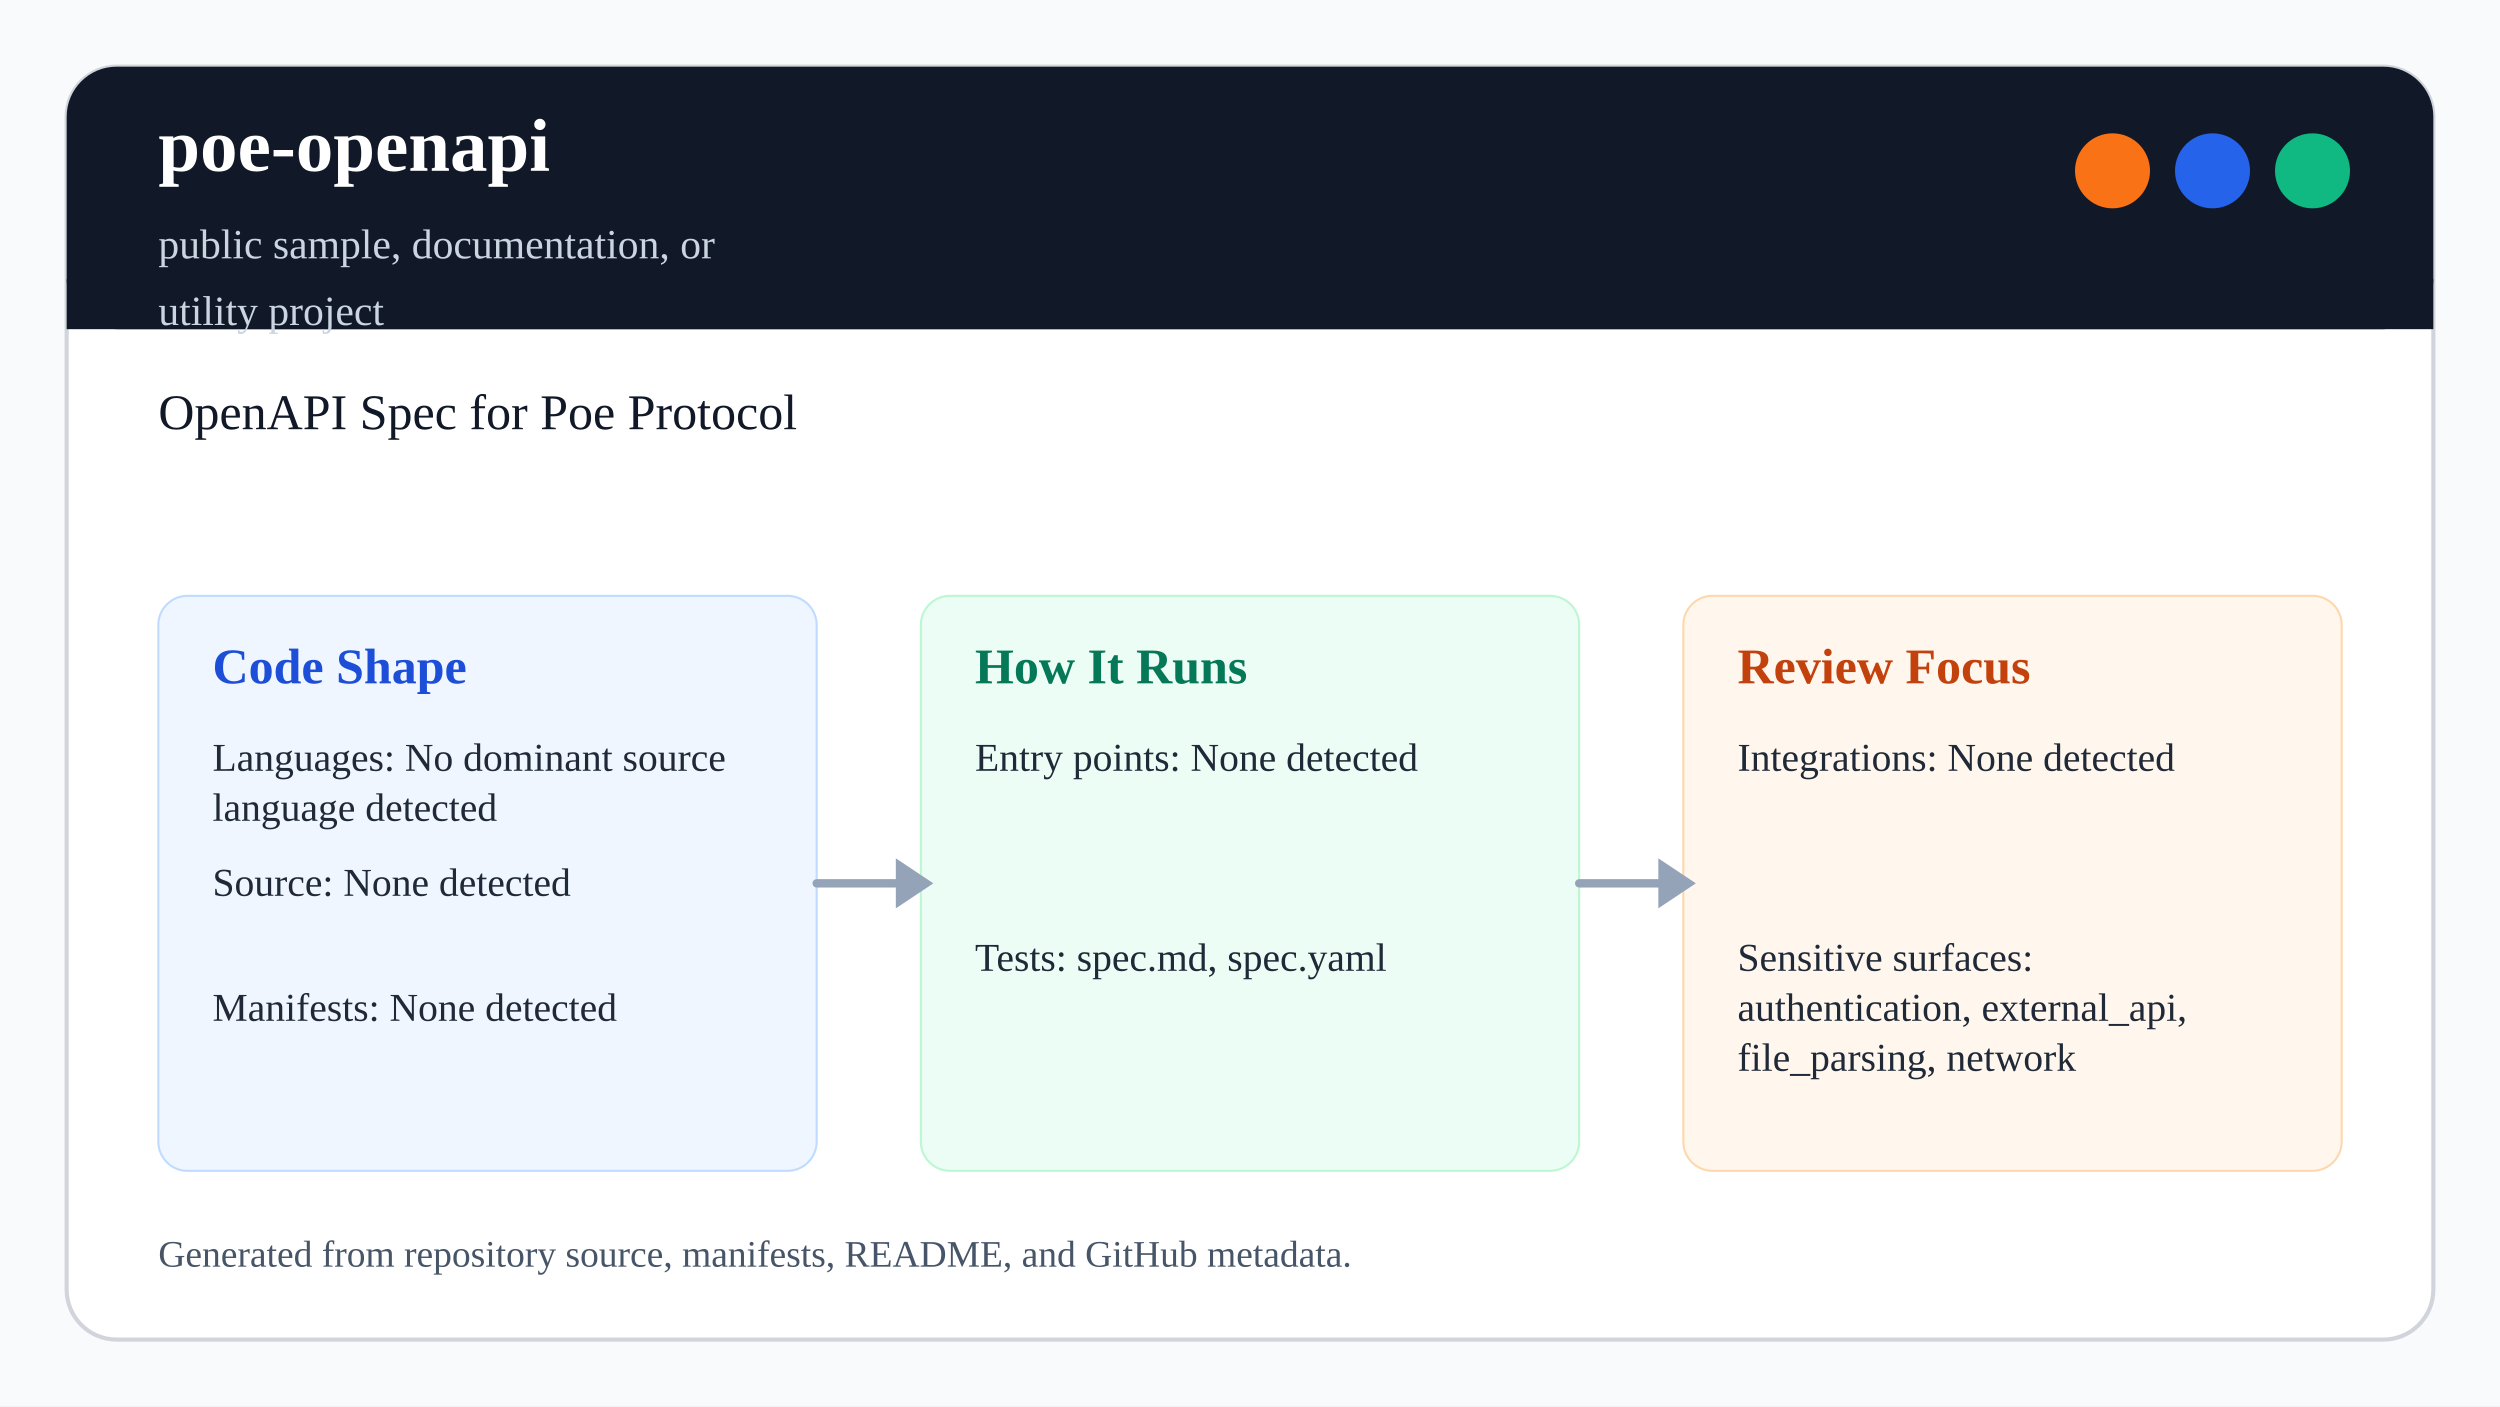
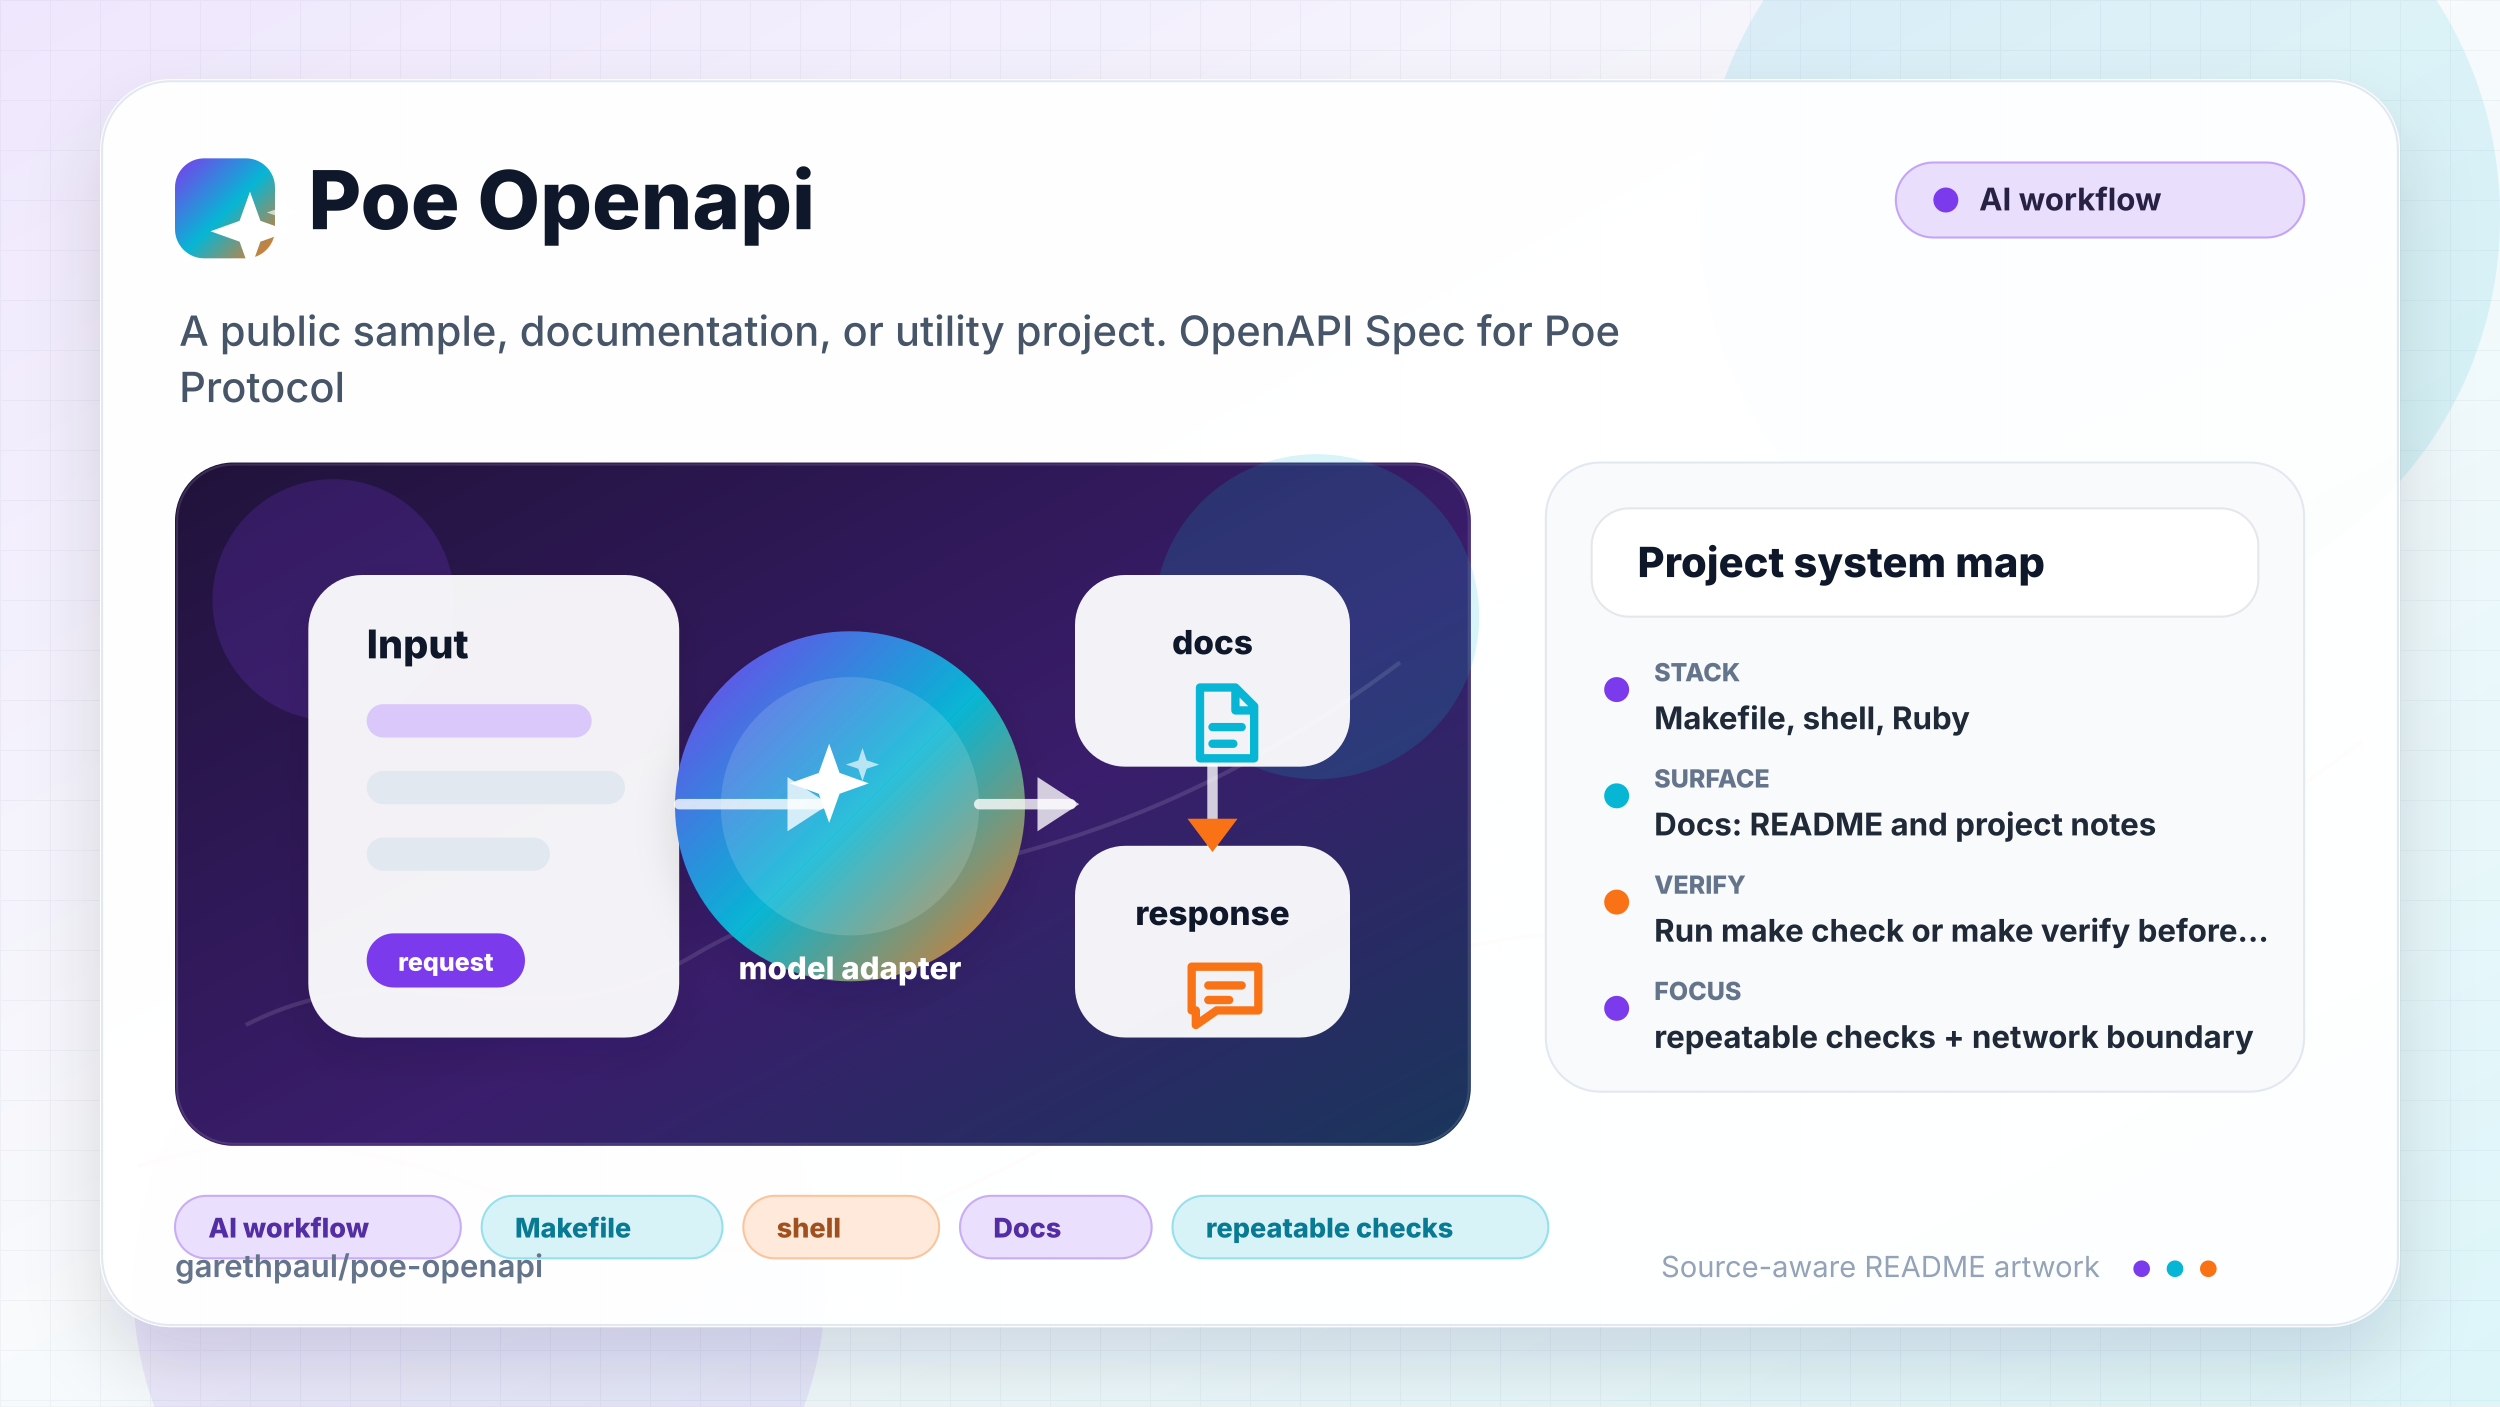
- <svg xmlns="http://www.w3.org/2000/svg" width="1200" height="675" viewBox="0 0 1200 675" role="img" aria-labelledby="title desc">
-   <rect width="1200" height="675" fill="#f8fafc" />
-   <rect x="32" y="32" width="1136" height="611" rx="24" fill="#ffffff" stroke="#d1d5db" stroke-width="2" />
-   <rect x="32" y="32" width="1136" height="126" rx="24" fill="#111827" />
-   <path d="M32 134h1136v24H32z" fill="#111827" />
-   <circle cx="1062" cy="82" r="18" fill="#2563eb" />
-   <circle cx="1110" cy="82" r="18" fill="#10b981" />
-   <circle cx="1014" cy="82" r="18" fill="#f97316" />
-   <text x="76" y="82" font-size="36" fill="#ffffff" font-weight="700">poe-openapi</text>
-   <text x="76" y="124" font-size="20" fill="#cbd5e1">public sample, documentation, or</text>
-   <text x="76" y="156" font-size="20" fill="#cbd5e1">utility project</text>
-   <text x="76" y="206" font-size="24" fill="#111827">OpenAPI Spec for Poe Protocol</text>
-   <rect x="76" y="286" width="316" height="276" rx="14" fill="#eff6ff" stroke="#bfdbfe" />
-   <text x="102" y="328" font-size="24" font-weight="700" fill="#1d4ed8">Code Shape</text>
-   <text x="102" y="370" font-size="19" fill="#1f2937">Languages: No dominant source</text>
-   <text x="102" y="394" font-size="19" fill="#1f2937">language detected</text>
-   <text x="102" y="430" font-size="19" fill="#1f2937">Source: None detected</text>
-   <text x="102" y="490" font-size="19" fill="#1f2937">Manifests: None detected</text>
-   <rect x="442" y="286" width="316" height="276" rx="14" fill="#ecfdf5" stroke="#bbf7d0" />
-   <text x="468" y="328" font-size="24" font-weight="700" fill="#047857">How It Runs</text>
-   <text x="468" y="370" font-size="19" fill="#1f2937">Entry points: None detected</text>
-   <text x="468" y="466" font-size="19" fill="#1f2937">Tests: spec.md, spec.yaml</text>
-   <rect x="808" y="286" width="316" height="276" rx="14" fill="#fff7ed" stroke="#fed7aa" />
-   <text x="834" y="328" font-size="24" font-weight="700" fill="#c2410c">Review Focus</text>
-   <text x="834" y="370" font-size="19" fill="#1f2937">Integrations: None detected</text>
-   <text x="834" y="466" font-size="19" fill="#1f2937">Sensitive surfaces:</text>
-   <text x="834" y="490" font-size="19" fill="#1f2937">authentication, external_api,</text>
-   <text x="834" y="514" font-size="19" fill="#1f2937">file_parsing, network</text>
-   <path d="M392 424h50" stroke="#94a3b8" stroke-width="4" stroke-linecap="round" />
-   <path d="M430 412l18 12-18 12z" fill="#94a3b8" />
-   <path d="M758 424h50" stroke="#94a3b8" stroke-width="4" stroke-linecap="round" />
-   <path d="M796 412l18 12-18 12z" fill="#94a3b8" />
-   <text x="76" y="608" font-size="18" fill="#475569">Generated from repository source, manifests, README, and GitHub metadata.</text>
+ <svg xmlns="http://www.w3.org/2000/svg" width="1200" height="675" viewBox="0 0 1200 675" role="img" aria-labelledby="p1iuxm94-title p1iuxm94-desc">
+   <defs>
+     <linearGradient id="p1iuxm94-bg" x1="0" y1="0" x2="1" y2="1">
+       <stop offset="0%" stop-color="#efe7fd" />
+       <stop offset="48%" stop-color="#f8fafc" />
+       <stop offset="100%" stop-color="#dcf5f9" />
+     </linearGradient>
+     <linearGradient id="p1iuxm94-stage" x1="0" y1="0" x2="1" y2="1">
+       <stop offset="0%" stop-color="#20123a" />
+       <stop offset="58%" stop-color="#3a1d6c" />
+       <stop offset="100%" stop-color="#1a365c" />
+     </linearGradient>
+     <linearGradient id="p1iuxm94-accent" x1="0" y1="0" x2="1" y2="1">
+       <stop offset="0%" stop-color="#7c3aed" />
+       <stop offset="52%" stop-color="#06b6d4" />
+       <stop offset="100%" stop-color="#f97316" />
+     </linearGradient>
+     <linearGradient id="p1iuxm94-soft" x1="0" y1="0" x2="1" y2="1">
+       <stop offset="0%" stop-color="#e0d0fb" />
+       <stop offset="100%" stop-color="#fee0cc" />
+     </linearGradient>
+     <filter id="p1iuxm94-shadow" x="-20%" y="-20%" width="140%" height="150%">
+       <feDropShadow dx="0" dy="18" stdDeviation="18" flood-color="#0f172a" flood-opacity="0.14" />
+     </filter>
+     <filter id="p1iuxm94-miniShadow" x="-20%" y="-20%" width="140%" height="150%">
+       <feDropShadow dx="0" dy="8" stdDeviation="10" flood-color="#0f172a" flood-opacity="0.12" />
+     </filter>
+     <pattern id="p1iuxm94-grid" width="24" height="24" patternUnits="userSpaceOnUse">
+       <path d="M24 0H0v24" fill="none" stroke="#94a3b8" stroke-opacity="0.16" stroke-width="1" />
+     </pattern>
+     <style>
+       .label { font: 700 13px ui-sans-serif, system-ui, -apple-system, BlinkMacSystemFont, "Segoe UI", sans-serif; letter-spacing: 0; text-transform: uppercase; }
+       .body { font-family: ui-sans-serif, system-ui, -apple-system, BlinkMacSystemFont, "Segoe UI", sans-serif; letter-spacing: 0; }
+     </style>
+   </defs>
+   <rect width="1200" height="675" fill="url(#p1iuxm94-bg)" />
+   <rect width="1200" height="675" fill="url(#p1iuxm94-grid)" opacity="0.65" />
+   <circle cx="230" cy="618" r="166" fill="#7c3aed" opacity="0.10" />
+   <circle cx="1008" cy="104" r="192" fill="#06b6d4" opacity="0.12" />
+   <path d="M66 560 C214 512 278 642 430 584 C576 528 676 408 838 462 C966 504 1034 426 1134 356" fill="none" stroke="#f97316" stroke-width="2" stroke-opacity="0.18" />
+   <rect x="48" y="38" width="1104" height="599" rx="34" fill="#ffffff" opacity="0.94" filter="url(#p1iuxm94-shadow)" />
+   <rect x="49" y="39" width="1102" height="597" rx="33" fill="none" stroke="#e2e8f0" stroke-width="1" />
+   <g class="body">
+     <rect x="84" y="76" width="48" height="48" rx="14" fill="url(#p1iuxm94-accent)" />
+     <path d="M22 2l5 14 14 5-14 5-5 14-5-14-14-5 14-5z" transform="translate(98 90)" fill="#ffffff" />
+     <path d="M38 4l2 6 6 2-6 2-2 6-2-6-6-2 6-2z" transform="translate(98 90)" fill="#ffffff" opacity="0.65" />
+     <text x="148" y="110" fill="#0f172a" font-size="39" font-weight="800">Poe Openapi</text>
+     <rect x="910" y="78" width="196" height="36" rx="18" fill="#e9defc" stroke="#c3a4f7" />
+     <circle cx="934" cy="96" r="6" fill="#7c3aed" />
+     <text x="950" y="101" fill="#272243" font-size="15" font-weight="700">AI workflow</text>
+     <text x="86" y="166" fill="#475569" font-size="20" font-weight="500">A public sample, documentation, or utility project. OpenAPI Spec for Poe</text>
+     <text x="86" y="193" fill="#475569" font-size="20" font-weight="500">Protocol</text>
+   </g>
+   <g transform="translate(84 222)">
+     <rect x="0" y="0" width="622" height="328" rx="28" fill="url(#p1iuxm94-stage)" />
+     <rect x="1" y="1" width="620" height="326" rx="27" fill="none" stroke="#ffffff" stroke-opacity="0.12" />
+     <path d="M34 270 C116 228 166 286 250 236 C338 184 430 214 588 96" fill="none" stroke="#ffffff" stroke-opacity="0.12" stroke-width="2" />
+     <circle cx="76" cy="66" r="58" fill="#7c3aed" opacity="0.20" />
+     <circle cx="548" cy="74" r="78" fill="#06b6d4" opacity="0.16" />
+     <g class="body">
+       <rect x="64" y="54" width="178" height="222" rx="26" fill="#ffffff" opacity="0.94" filter="url(#p1iuxm94-miniShadow)" />
+       <text x="92" y="94" fill="#0f172a" font-size="19" font-weight="800">Input</text>
+       <rect x="92" y="116" width="108" height="16" rx="8" fill="#dac8fa" />
+       <rect x="92" y="148" width="124" height="16" rx="8" fill="#e2e8f0" />
+       <rect x="92" y="180" width="88" height="16" rx="8" fill="#e2e8f0" />
+       <rect x="92" y="226" width="76" height="26" rx="13" fill="#7c3aed" />
+       <text x="130" y="244" fill="#ffffff" font-size="12" font-weight="800" text-anchor="middle">request</text>
+       <circle cx="324" cy="165" r="84" fill="url(#p1iuxm94-accent)" filter="url(#p1iuxm94-miniShadow)" />
+       <circle cx="324" cy="165" r="62" fill="#ffffff" opacity="0.14" />
+       <path d="M22 2l5 14 14 5-14 5-5 14-5-14-14-5 14-5z" transform="translate(292 133)" fill="#ffffff" />
+       <path d="M38 4l2 6 6 2-6 2-2 6-2-6-6-2 6-2z" transform="translate(292 133)" fill="#ffffff" opacity="0.65" />
+       <text x="324" y="248" fill="#ffffff" font-size="15" font-weight="800" text-anchor="middle">model adapter</text>
+       <rect x="432" y="54" width="132" height="92" rx="24" fill="#ffffff" opacity="0.94" />
+       <rect x="432" y="184" width="132" height="92" rx="24" fill="#ffffff" opacity="0.94" />
+       <text x="498" y="92" fill="#0f172a" font-size="16" font-weight="800" text-anchor="middle">docs</text>
+       <text x="498" y="222" fill="#0f172a" font-size="16" font-weight="800" text-anchor="middle">response</text>
+       <path d="M242 164h68 M386 164h44 M498 146v38" stroke="#ffffff" stroke-width="5" stroke-linecap="round" opacity="0.78" />
+       <path d="M294 151l20 13-20 13 M414 151l20 13-20 13" fill="#ffffff" opacity="0.78" />
+       <path d="M486 171l12 16 12-16" fill="#f97316" />
+       <path d="M10 4h17l9 9v25H10z M27 4v11h9 M16 23h14 M16 31h10" transform="translate(482 104)" stroke="#06b6d4" stroke-width="4" stroke-linecap="round" stroke-linejoin="round" fill="none" />
+       <path d="M6 10h32v21H18L8 38v-7H6z" transform="translate(482 232)" stroke="#f97316" stroke-width="4" stroke-linecap="round" stroke-linejoin="round" fill="none" />
+       <path d="M14 19h16 M14 26h10" transform="translate(482 232)" stroke="#f97316" stroke-width="4" stroke-linecap="round" stroke-linejoin="round" fill="none" />
+     </g>
+   </g>
+   <g class="body" transform="translate(742 222)">
+     <rect x="0" y="0" width="364" height="302" rx="26" fill="#f8fafc" stroke="#e2e8f0" />
+     <rect x="22" y="22" width="320" height="52" rx="18" fill="#ffffff" stroke="#e5e7eb" />
+     <text x="44" y="55" fill="#0f172a" font-size="20" font-weight="800">Project system map</text>
+     <g transform="translate(24 94)">
+       <circle cx="10" cy="15" r="6" fill="#7c3aed" />
+       <text x="28" y="11" fill="#64748b" font-size="12" font-weight="800">STACK</text>
+       <text x="28" y="34" fill="#1f2937" font-size="15" font-weight="650">Makefile, shell, Ruby</text>
+     </g>
+     <g transform="translate(24 145)">
+       <circle cx="10" cy="15" r="6" fill="#06b6d4" />
+       <text x="28" y="11" fill="#64748b" font-size="12" font-weight="800">SURFACE</text>
+       <text x="28" y="34" fill="#1f2937" font-size="15" font-weight="650">Docs: README and project notes</text>
+     </g>
+     <g transform="translate(24 196)">
+       <circle cx="10" cy="15" r="6" fill="#f97316" />
+       <text x="28" y="11" fill="#64748b" font-size="12" font-weight="800">VERIFY</text>
+       <text x="28" y="34" fill="#1f2937" font-size="15" font-weight="650">Run make check or make verify before...</text>
+     </g>
+     <g transform="translate(24 247)">
+       <circle cx="10" cy="15" r="6" fill="#7c3aed" />
+       <text x="28" y="11" fill="#64748b" font-size="12" font-weight="800">FOCUS</text>
+       <text x="28" y="34" fill="#1f2937" font-size="15" font-weight="650">repeatable checks + network boundary</text>
+     </g>
+   </g>
+   <g class="body">
+     <rect x="84" y="574" width="137.2" height="30" rx="15" fill="#eadffc" stroke="#c8acf7" />
+     <text x="100" y="594" fill="#532da3" font-size="13" font-weight="800">AI workflow</text>
+     <rect x="231.2" y="574" width="115.6" height="30" rx="15" fill="#d7f3f8" stroke="#96e0ed" />
+     <text x="247.2" y="594" fill="#097a93" font-size="13" font-weight="800">Makefile</text>
+     <rect x="356.8" y="574" width="94" height="30" rx="15" fill="#fee9da" stroke="#fcc49d" />
+     <text x="372.8" y="594" fill="#a0501e" font-size="13" font-weight="800">shell</text>
+     <rect x="460.8" y="574" width="92" height="30" rx="15" fill="#eadffc" stroke="#c8acf7" />
+     <text x="476.8" y="594" fill="#532da3" font-size="13" font-weight="800">Docs</text>
+     <rect x="562.8" y="574" width="180.4" height="30" rx="15" fill="#d7f3f8" stroke="#96e0ed" />
+     <text x="578.8" y="594" fill="#097a93" font-size="13" font-weight="800">repeatable checks</text>
+   </g>
+   <g class="body">
+     <text x="84" y="613" fill="#64748b" font-size="15" font-weight="600">garethpaul/poe-openapi</text>
+     <text x="1008" y="613" fill="#94a3b8" font-size="14" text-anchor="end">Source-aware README artwork</text>
+     <circle cx="1028" cy="609" r="4" fill="#7c3aed" />
+     <circle cx="1044" cy="609" r="4" fill="#06b6d4" />
+     <circle cx="1060" cy="609" r="4" fill="#f97316" />
+   </g>
</svg>
